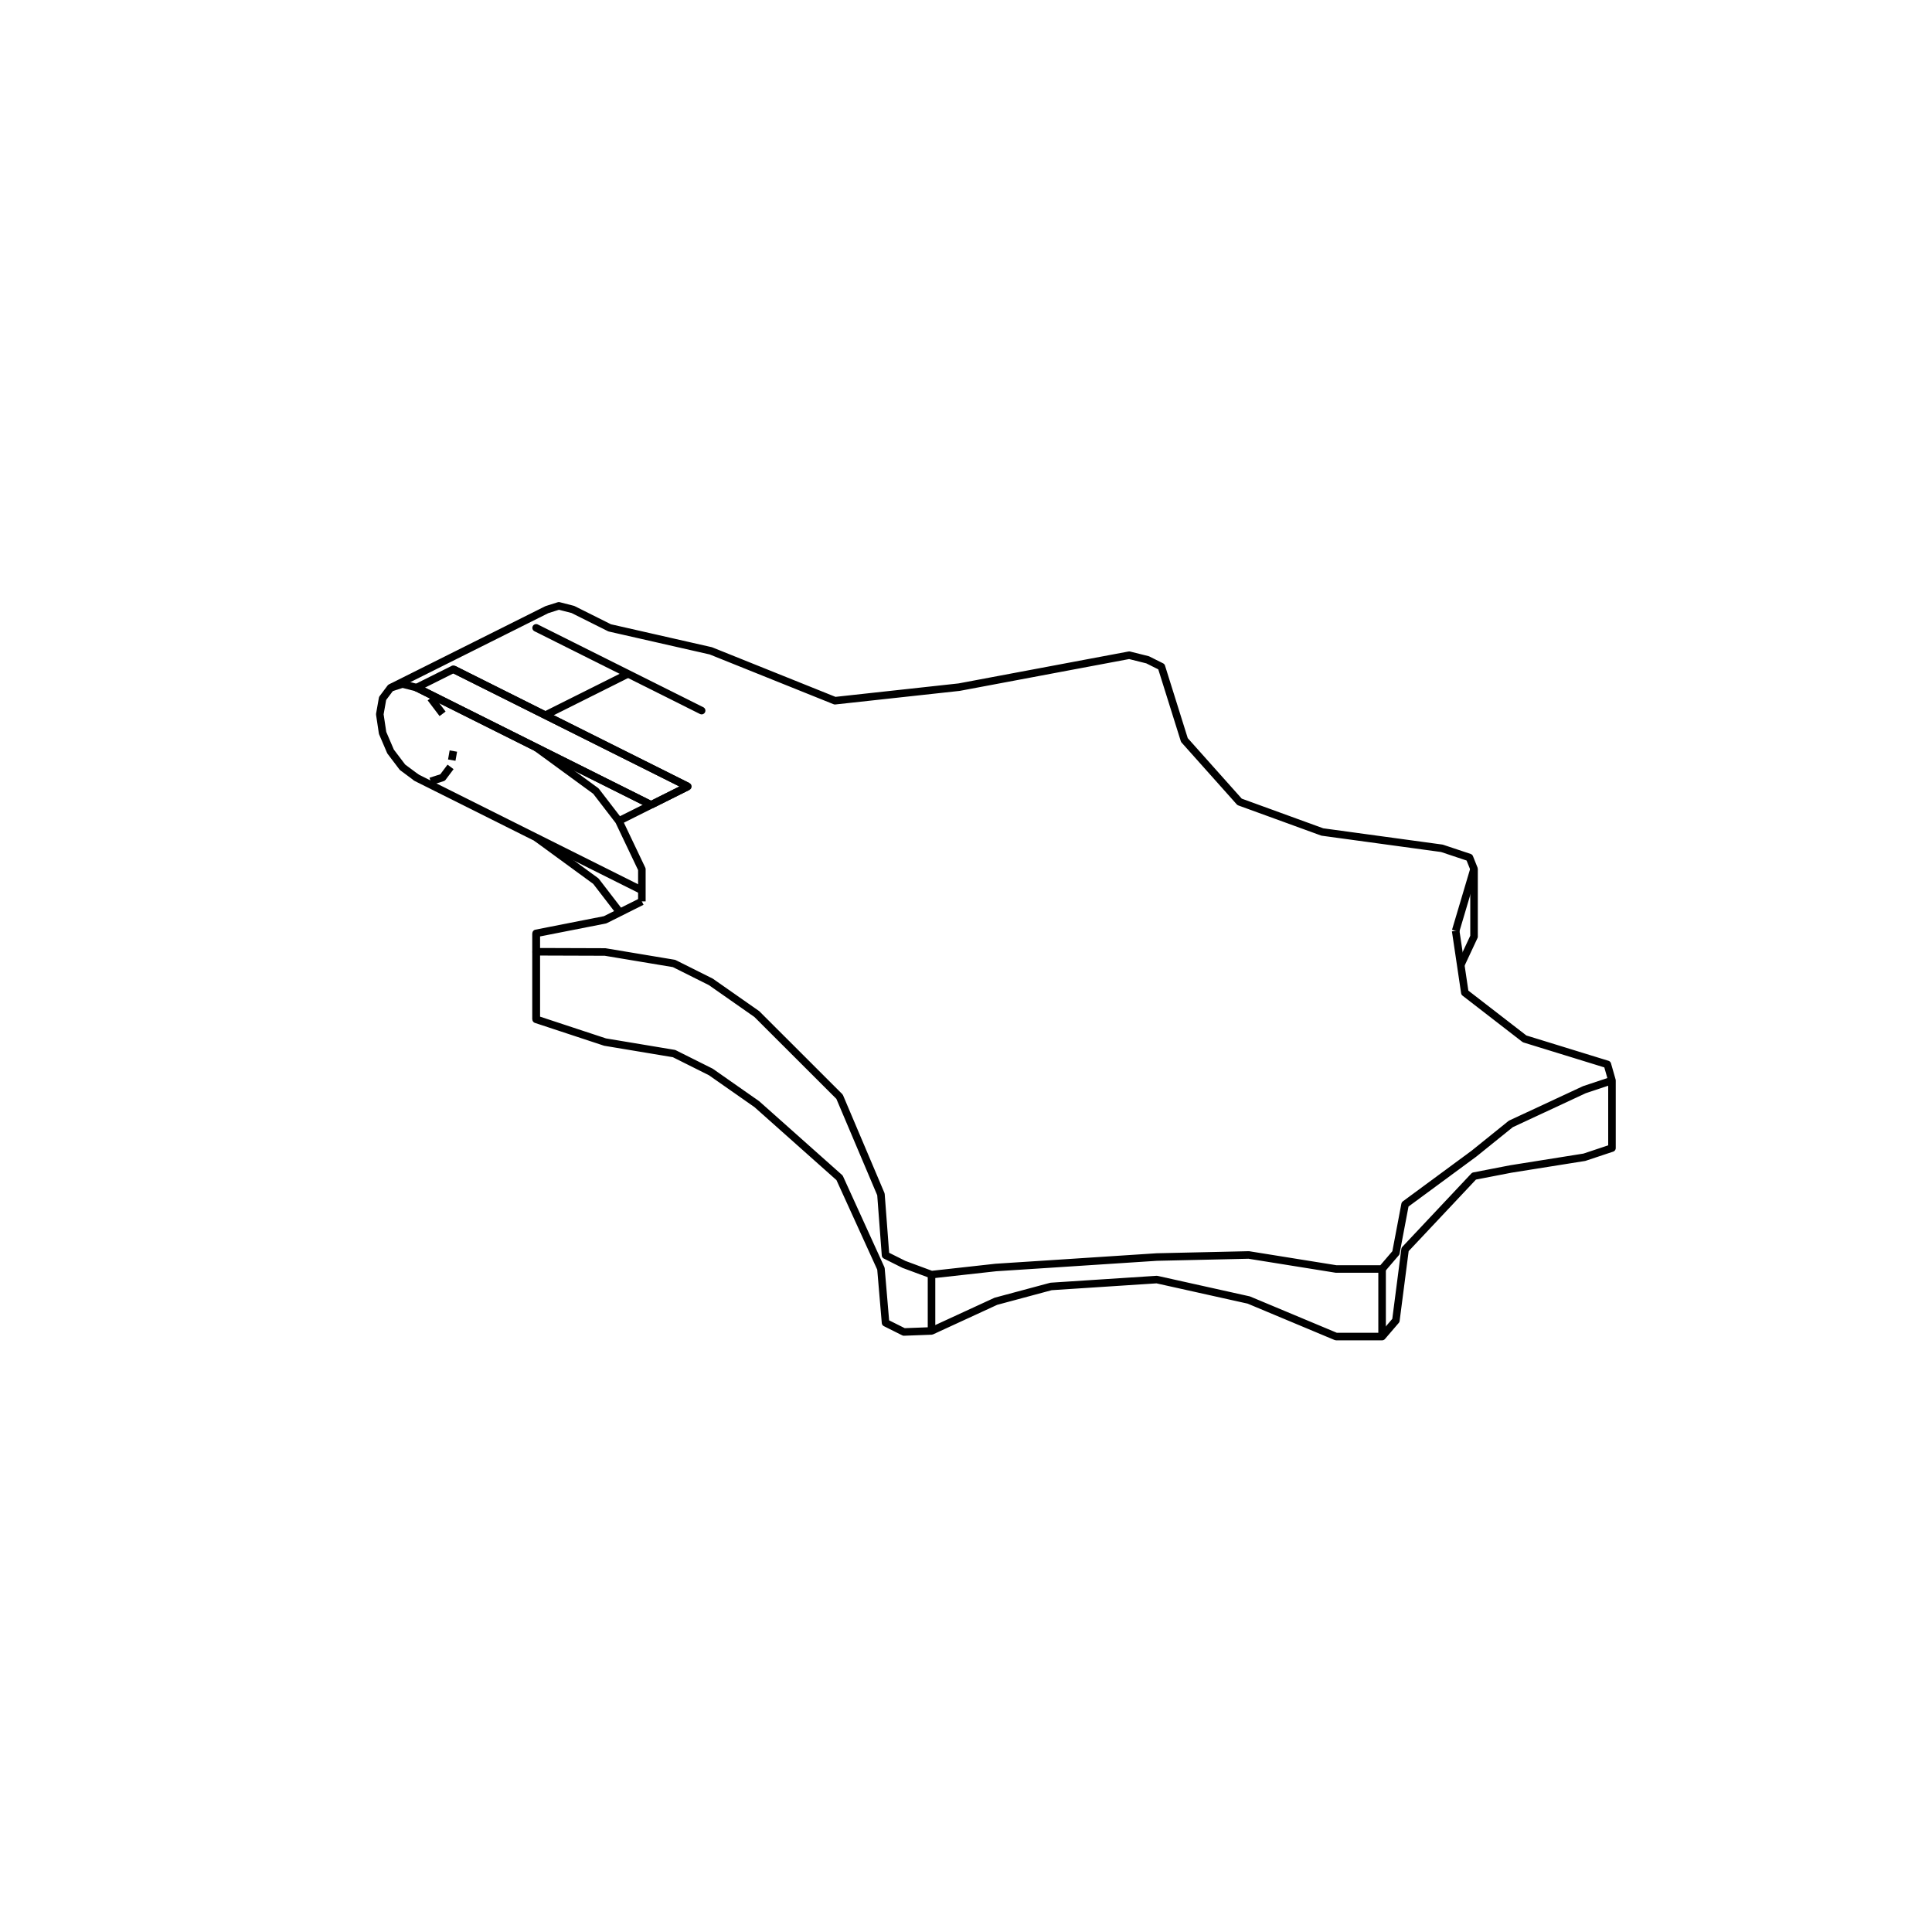
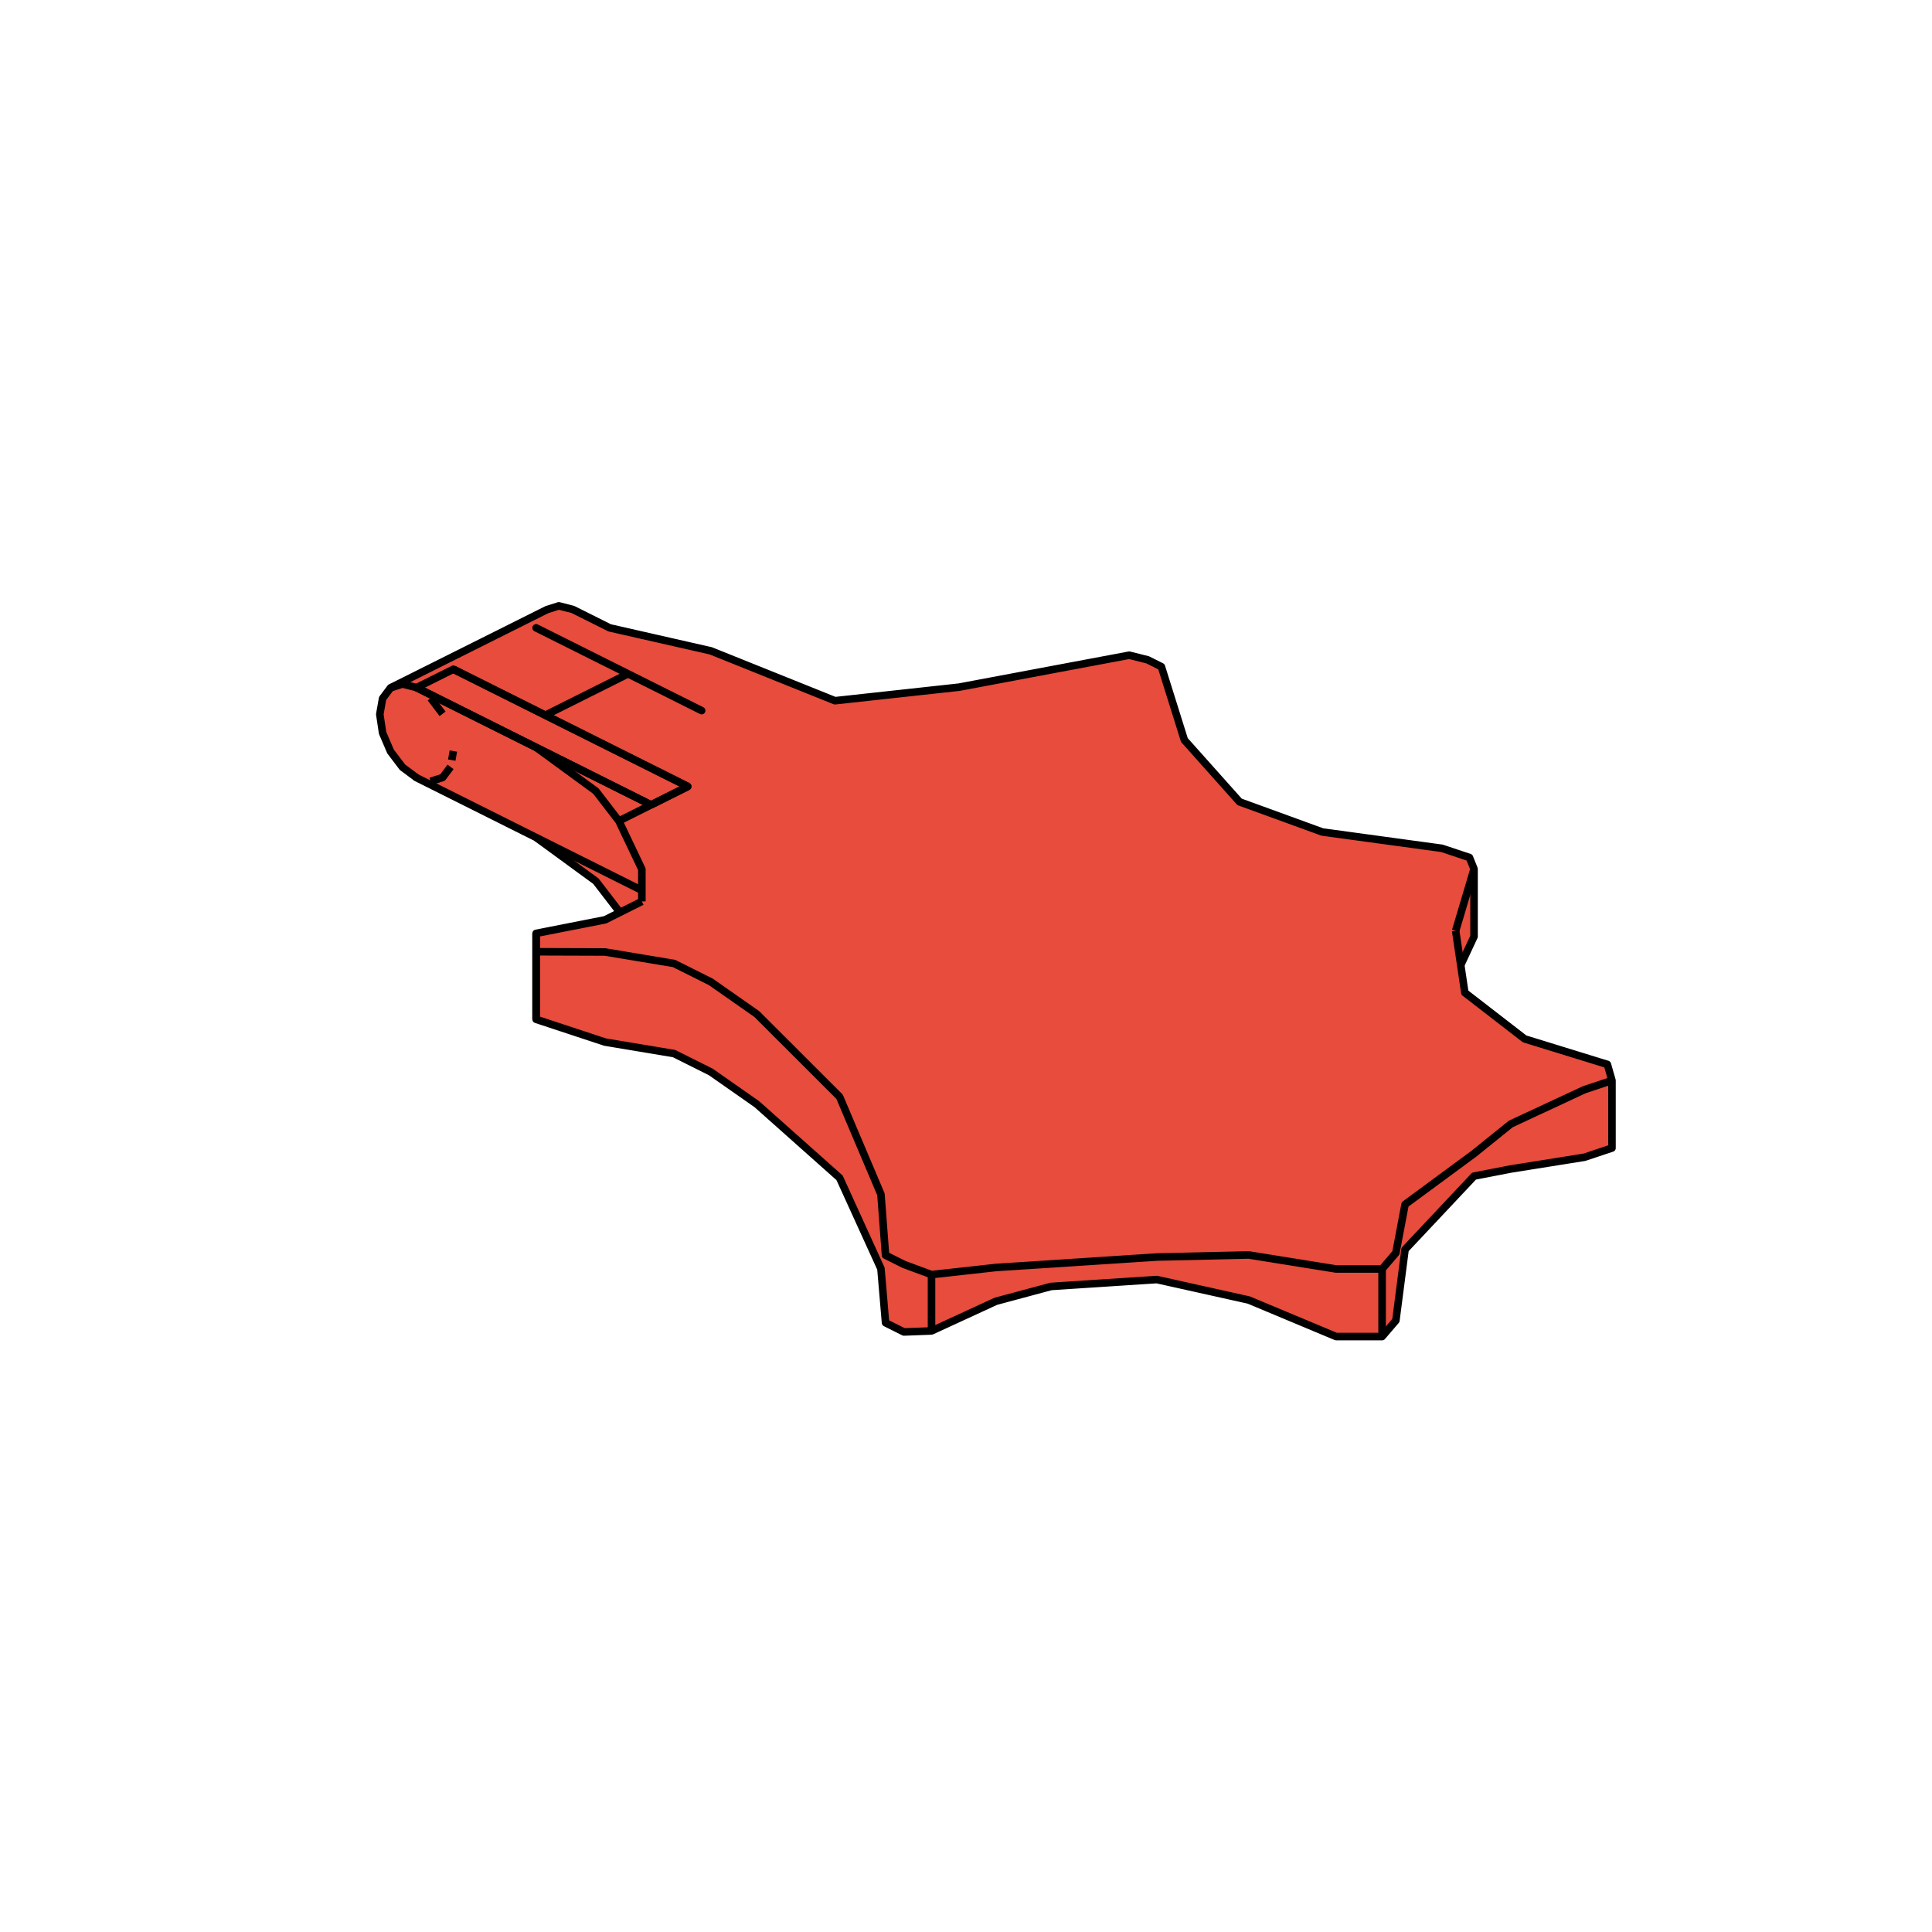
<svg xmlns="http://www.w3.org/2000/svg" version="1.1" width="1024" height="1024">
  <g id="ViewLayer_Edges">
+     <g id="fills">
+       <path fill_rule="evenodd" stroke="none" fill-opacity="1.0" fill="#e74c3c" d=" M 238.806, 406.472 234.580, 412.105 228.256, 414.119  z" />
+       <path fill_rule="evenodd" stroke="none" fill-opacity="1.0" fill="#e74c3c" d=" M 240.290, 398.077 239.441, 402.883  z" />
+       <path fill_rule="evenodd" stroke="none" fill-opacity="1.0" fill="#e74c3c" d=" M 322.432, 351.913 371.880, 376.637 332.891, 357.142 322.432, 351.913  z" />
+       <path fill_rule="evenodd" stroke="none" fill-opacity="1.0" fill="#e74c3c" d=" M 240.290, 354.706 284.153, 376.637 288.042, 378.582 289.027, 379.074 294.834, 381.978 332.891, 401.006 364.570, 416.846 332.891, 401.006 294.834, 381.978 289.027, 379.074 288.042, 378.582 284.153, 376.637 240.290, 354.706 220.795, 364.453  z" />
+       <path fill_rule="evenodd" stroke="none" fill-opacity="1.0" fill="#e74c3c" d=" M 345.075, 426.593 317.285, 412.698 289.027, 398.569 284.153, 396.132 275.339, 391.725 240.290, 374.201 220.795, 364.453 240.290, 374.201 275.339, 391.725 289.027, 398.569 317.285, 412.698 345.075, 426.593 360.681, 418.790 360.681, 418.790 364.570, 416.846 360.681, 418.790 360.681, 418.790 345.075, 426.593 328.017, 435.122  z" />
+       <path fill_rule="evenodd" stroke="none" fill-opacity="1.0" fill="#e74c3c" d=" M 303.648, 342.521 322.432, 351.913 322.432, 351.913 284.865, 333.130 284.153, 332.774 284.865, 333.130 303.648, 342.521  z" />
+       <path fill_rule="evenodd" stroke="none" fill-opacity="1.0" fill="#e74c3c" d=" M 220.795, 412.206 284.153, 443.885 315.833, 467.035 328.017, 482.875 328.396, 483.670 320.706, 487.515 284.153, 494.702 284.153, 512.609 284.153, 530.516 284.153, 540.264 320.706, 552.325 335.327, 554.762 357.259, 558.417 376.754, 568.165 401.123, 585.223 444.986, 624.262 466.918, 672.427 469.355, 701.097 479.102, 705.970 493.723, 705.423 527.839, 689.706 557.082, 681.848 613.130, 678.193 661.867, 689.035 708.167, 708.407 732.536, 708.407 739.846, 699.878 744.720, 662.230 781.273, 623.363 800.768, 619.585 839.758, 613.370 854.379, 608.496 854.379, 590.589 854.379, 572.682 851.942, 564.153 808.078, 550.627 776.399, 526.135 774.220, 511.478 781.273, 496.400 781.273, 478.493 781.273, 460.586 778.836, 454.494 764.215, 449.620 700.857, 440.968 656.993, 425.005 627.751, 392.231 615.566, 353.364 608.256, 349.709 598.508, 347.272 508.345, 364.207 442.549, 371.394 376.754, 344.958 323.143, 332.774 303.648, 323.026 296.188, 321.113 289.863, 323.127 207.010, 364.554 202.784, 370.186 201.300, 378.582 202.784, 388.461 207.010, 398.320 213.334, 406.658 220.795, 412.206 340.201, 471.909  z M 228.256, 370.000 234.580, 378.339  z" />
+     </g>
    <g id="strokes">
-       <path fill="none" stroke-width="4.0" stroke-linecap="butt" stroke-opacity="1.0" stroke="rgb(0, 0, 0)" stroke-linejoin="round" d=" M 284.153, 443.885 292.227, 449.785 300.301, 455.685 308.375, 461.585 315.833, 467.035 321.930, 474.961 328.017, 482.875 328.396, 483.670 " />
-       <path fill="none" stroke-width="4.0" stroke-linecap="butt" stroke-opacity="1.0" stroke="rgb(0, 0, 0)" stroke-linejoin="round" d=" M 340.201, 477.767 331.257, 482.239 328.396, 483.670 320.706, 487.515 310.894, 489.444 301.082, 491.373 291.270, 493.303 284.153, 494.702 284.153, 504.702 284.153, 512.609 284.153, 522.609 284.153, 530.516 284.153, 540.264 293.650, 543.397 303.146, 546.531 312.643, 549.664 320.706, 552.325 330.570, 553.969 335.327, 554.762 345.191, 556.406 355.055, 558.050 357.259, 558.417 366.203, 562.889 375.148, 567.362 376.754, 568.165 384.946, 573.899 393.139, 579.634 401.123, 585.223 408.593, 591.871 416.062, 598.519 423.532, 605.168 431.002, 611.816 438.472, 618.464 444.986, 624.262 449.130, 633.363 453.274, 642.464 457.418, 651.564 461.562, 660.665 465.707, 669.766 466.918, 672.427 467.765, 682.391 468.612, 692.355 469.355, 701.097 478.299, 705.569 479.102, 705.970 489.095, 705.596 493.723, 705.423 502.806, 701.239 511.889, 697.054 520.971, 692.870 527.839, 689.706 537.497, 687.111 547.154, 684.516 557.082, 681.848 567.061, 681.197 577.039, 680.546 587.018, 679.896 596.997, 679.245 606.976, 678.594 613.130, 678.193 622.891, 680.364 632.652, 682.536 642.414, 684.708 652.175, 686.879 661.867, 689.035 671.092, 692.895 680.317, 696.755 689.542, 700.615 698.767, 704.474 708.167, 708.407 718.167, 708.407 728.167, 708.407 732.536, 708.407 739.044, 700.815 739.846, 699.878 741.130, 689.961 742.414, 680.044 743.698, 670.127 744.720, 662.230 751.571, 654.945 758.422, 647.661 765.273, 640.376 772.124, 633.092 778.975, 625.807 781.273, 623.363 791.090, 621.461 800.768, 619.585 810.643, 618.011 820.518, 616.437 830.394, 614.862 839.758, 613.370 849.244, 610.207 854.379, 608.496 854.379, 598.496 854.379, 590.589 854.379, 580.589 854.379, 572.682 851.942, 564.153 842.386, 561.206 832.830, 558.259 823.274, 555.312 813.718, 552.366 808.078, 550.627 800.167, 544.510 792.256, 538.394 784.344, 532.278 776.399, 526.135 774.928, 516.244 774.220, 511.478 772.749, 501.586 771.526, 493.360 " />
-       <path fill="none" stroke-width="4.0" stroke-linecap="butt" stroke-opacity="1.0" stroke="rgb(0, 0, 0)" stroke-linejoin="round" d=" M 340.201, 471.909 331.257, 467.437 322.313, 462.964 313.368, 458.492 304.424, 454.020 295.480, 449.548 286.536, 445.076 277.591, 440.604 268.647, 436.132 259.703, 431.659 250.758, 427.187 241.814, 422.715 232.870, 418.243 223.926, 413.771 220.795, 412.206 229.739, 416.678 238.684, 421.150 247.628, 425.622 256.572, 430.094 265.516, 434.566 274.461, 439.038 283.405, 443.511 284.153, 443.885 " />
-       <path fill="none" stroke-width="4.0" stroke-linecap="butt" stroke-opacity="1.0" stroke="rgb(0, 0, 0)" stroke-linejoin="round" d=" M 284.153, 540.264 284.153, 530.264 284.153, 522.357 284.153, 512.357 284.153, 504.449 " />
-       <path fill="none" stroke-width="4.0" stroke-linecap="butt" stroke-opacity="1.0" stroke="rgb(0, 0, 0)" stroke-linejoin="round" d=" M 493.723, 705.423 493.723, 695.423 493.723, 690.500 493.723, 680.500 493.723, 675.577 " />
-       <path fill="none" stroke-width="4.0" stroke-linecap="butt" stroke-opacity="1.0" stroke="rgb(0, 0, 0)" stroke-linejoin="round" d=" M 732.536, 708.407 732.536, 698.407 732.536, 690.500 732.536, 680.500 732.536, 672.593 " />
-       <path fill="none" stroke-width="4.0" stroke-linecap="butt" stroke-opacity="1.0" stroke="rgb(0, 0, 0)" stroke-linejoin="round" d=" M 774.220, 511.478 778.457, 502.420 781.273, 496.400 781.273, 486.400 781.273, 478.493 781.273, 468.493 781.273, 460.586 778.836, 454.494 769.349, 451.332 764.215, 449.620 754.307, 448.267 744.399, 446.914 734.491, 445.561 724.583, 444.208 714.675, 442.855 704.767, 441.502 700.857, 440.968 691.459, 437.548 682.062, 434.128 672.665, 430.709 663.268, 427.289 656.993, 425.005 650.336, 417.544 643.678, 410.082 637.020, 402.620 630.363, 395.159 627.751, 392.231 624.759, 382.689 621.768, 373.147 618.777, 363.604 615.785, 354.062 615.566, 353.364 608.256, 349.709 598.508, 347.272 588.680, 349.118 578.852, 350.964 569.024, 352.810 559.196, 354.656 549.368, 356.502 539.539, 358.348 529.711, 360.194 519.883, 362.040 510.055, 363.886 508.345, 364.207 498.404, 365.293 488.463, 366.379 478.522, 367.465 468.581, 368.551 458.640, 369.637 448.699, 370.723 442.549, 371.394 433.270, 367.666 423.991, 363.938 414.712, 360.210 405.433, 356.481 396.154, 352.753 386.875, 349.025 377.596, 345.297 376.754, 344.958 367.003, 342.742 357.251, 340.526 347.500, 338.310 337.749, 336.093 327.997, 333.877 323.143, 332.774 314.199, 328.302 305.255, 323.830 303.648, 323.026 296.188, 321.113 289.863, 323.127 280.919, 327.599 271.975, 332.072 263.031, 336.544 254.086, 341.016 245.142, 345.488 236.198, 349.960 227.254, 354.432 218.309, 358.904 209.365, 363.377 207.010, 364.554 202.784, 370.186 201.300, 378.582 202.784, 388.461 206.724, 397.652 207.010, 398.320 213.053, 406.287 213.334, 406.658 220.795, 412.206 " />
-       <path fill="none" stroke-width="4.0" stroke-linecap="butt" stroke-opacity="1.0" stroke="rgb(0, 0, 0)" stroke-linejoin="round" d=" M 303.648, 342.521 312.592, 346.993 321.537, 351.466 322.432, 351.913 331.376, 356.385 340.320, 360.857 349.265, 365.329 358.209, 369.802 367.153, 374.274 371.880, 376.637 362.936, 372.165 353.992, 367.693 345.048, 363.221 336.103, 358.749 332.891, 357.142 323.946, 352.670 322.432, 351.913 313.487, 347.441 304.543, 342.969 295.599, 338.497 286.655, 334.025 284.865, 333.130 284.153, 332.774 284.865, 333.130 293.809, 337.602 302.753, 342.074 303.648, 342.521 " />
-       <path fill="none" stroke-width="4.0" stroke-linecap="butt" stroke-opacity="1.0" stroke="rgb(0, 0, 0)" stroke-linejoin="round" d=" M 220.795, 364.453 229.739, 368.925 238.684, 373.397 240.290, 374.201 249.234, 378.673 258.178, 383.145 267.123, 387.617 275.339, 391.725 284.283, 396.197 289.027, 398.569 297.971, 403.041 306.916, 407.513 315.860, 411.986 317.285, 412.698 326.229, 417.170 335.173, 421.642 344.118, 426.114 345.075, 426.593 " />
-       <path fill="none" stroke-width="4.0" stroke-linecap="butt" stroke-opacity="1.0" stroke="rgb(0, 0, 0)" stroke-linejoin="round" d=" M 328.017, 435.122 336.961, 430.650 345.075, 426.593 354.019, 422.121 360.681, 418.790 360.681, 418.790 364.570, 416.846 " />
-       <path fill="none" stroke-width="4.0" stroke-linecap="butt" stroke-opacity="1.0" stroke="rgb(0, 0, 0)" stroke-linejoin="round" d=" M 364.570, 416.846 355.625, 412.373 346.681, 407.901 337.737, 403.429 332.891, 401.006 323.946, 396.534 315.002, 392.062 306.058, 387.590 297.113, 383.117 294.834, 381.978 289.027, 379.074 288.042, 378.582 284.153, 376.637 275.209, 372.165 266.265, 367.693 257.321, 363.221 248.376, 358.749 240.290, 354.706 " />
-       <path fill="none" stroke-width="4.0" stroke-linecap="butt" stroke-opacity="1.0" stroke="rgb(0, 0, 0)" stroke-linejoin="round" d=" M 345.075, 426.593 354.019, 422.121 360.681, 418.790 360.681, 418.790 364.570, 416.846 355.625, 412.373 346.681, 407.901 337.737, 403.429 332.891, 401.006 323.946, 396.534 315.002, 392.062 306.058, 387.590 297.113, 383.117 294.834, 381.978 289.027, 379.074 288.042, 378.582 284.153, 376.637 275.209, 372.165 266.265, 367.693 257.321, 363.221 248.376, 358.749 240.290, 354.706 231.346, 359.178 222.401, 363.650 220.795, 364.453 229.739, 368.925 238.684, 373.397 240.290, 374.201 249.234, 378.673 258.178, 383.145 267.123, 387.617 275.339, 391.725 284.153, 396.132 289.027, 398.569 297.971, 403.041 306.916, 407.513 315.860, 411.986 317.285, 412.698 326.229, 417.170 335.173, 421.642 344.118, 426.114 345.075, 426.593 " />
-       <path fill="none" stroke-width="4.0" stroke-linecap="butt" stroke-opacity="1.0" stroke="rgb(0, 0, 0)" stroke-linejoin="round" d=" M 332.891, 357.142 323.946, 361.615 322.103, 362.536 313.159, 367.008 304.950, 371.113 304.633, 371.271 295.689, 375.743 289.027, 379.074 289.027, 379.074 " />
-       <path fill="none" stroke-width="4.0" stroke-linecap="butt" stroke-opacity="1.0" stroke="rgb(0, 0, 0)" stroke-linejoin="round" d=" M 284.153, 396.132 292.227, 402.032 300.301, 407.933 308.375, 413.833 315.833, 419.282 321.930, 427.209 328.017, 435.122 332.316, 444.151 335.017, 449.822 335.017, 449.822 339.316, 458.850 340.201, 460.709 340.201, 470.709 340.201, 471.910 340.201, 471.911 340.201, 476.782 " />
-       <path fill="none" stroke-width="4.0" stroke-linecap="butt" stroke-opacity="1.0" stroke="rgb(0, 0, 0)" stroke-linejoin="round" d=" M 284.153, 494.702 284.153, 504.449 294.153, 504.483 304.153, 504.517 314.153, 504.550 320.706, 504.573 330.570, 506.217 335.327, 507.009 339.870, 507.767 340.201, 507.822 350.065, 509.466 357.259, 510.665 366.203, 515.137 375.148, 519.609 376.754, 520.412 384.946, 526.147 393.139, 531.881 401.123, 537.470 408.198, 544.537 415.273, 551.604 422.348, 558.671 429.423, 565.739 436.498, 572.806 443.573, 579.873 444.986, 581.284 448.888, 590.492 452.791, 599.699 456.693, 608.906 460.595, 618.113 464.498, 627.320 466.918, 633.031 467.671, 643.002 468.425, 652.974 469.178, 662.946 469.355, 665.282 478.299, 669.754 479.102, 670.156 488.478, 673.633 493.723, 675.577 503.663, 674.477 513.602, 673.376 523.541, 672.275 527.839, 671.799 537.819, 671.154 547.798, 670.510 557.082, 669.910 567.061, 669.259 577.039, 668.608 587.018, 667.957 596.997, 667.307 606.976, 666.656 613.130, 666.255 623.127, 666.030 633.125, 665.805 643.122, 665.581 653.120, 665.356 661.867, 665.159 671.740, 666.744 681.614, 668.330 691.487, 669.915 701.361, 671.500 708.167, 672.593 718.167, 672.593 728.167, 672.593 732.536, 672.593 739.044, 665.000 739.846, 664.064 741.709, 654.239 743.571, 644.414 744.720, 638.354 752.771, 632.422 760.822, 626.491 768.873, 620.560 776.924, 614.629 781.273, 611.425 789.058, 605.149 796.843, 598.873 800.768, 595.709 809.833, 591.488 818.899, 587.267 827.965, 583.046 837.030, 578.825 839.758, 577.555 849.244, 574.393 854.379, 572.682 " />
-       <path fill="none" stroke-width="4.0" stroke-linecap="butt" stroke-opacity="1.0" stroke="rgb(0, 0, 0)" stroke-linejoin="round" d=" M 771.526, 493.360 774.376, 483.775 777.227, 474.190 780.078, 464.605 781.273, 460.586 " />
-       <path fill="none" stroke-width="4.0" stroke-linecap="butt" stroke-opacity="1.0" stroke="rgb(0, 0, 0)" stroke-linejoin="round" d=" M 240.290, 398.077 239.441, 402.883 " />
-       <path fill="none" stroke-width="4.0" stroke-linecap="butt" stroke-opacity="1.0" stroke="rgb(0, 0, 0)" stroke-linejoin="round" d=" M 238.806, 406.472 234.580, 412.105 228.256, 414.119 " />
-       <path fill="none" stroke-width="4.0" stroke-linecap="butt" stroke-opacity="1.0" stroke="rgb(0, 0, 0)" stroke-linejoin="round" d=" M 207.010, 364.554 213.334, 362.540 220.795, 364.453 " />
-       <path fill="none" stroke-width="4.0" stroke-linecap="butt" stroke-opacity="1.0" stroke="rgb(0, 0, 0)" stroke-linejoin="round" d=" M 228.256, 370.000 234.299, 377.968 234.580, 378.339 " />
-       <path fill="none" stroke-width="4.0" stroke-linecap="butt" stroke-opacity="1.0" stroke="rgb(0, 0, 0)" stroke-linejoin="round" d=" M 289.027, 398.569 289.027, 398.569 " />
-       <path fill="none" stroke-width="4.0" stroke-linecap="butt" stroke-opacity="1.0" stroke="rgb(0, 0, 0)" stroke-linejoin="round" d=" M 322.432, 351.913 322.432, 351.913 " />
-       <path fill="none" stroke-width="4.0" stroke-linecap="butt" stroke-opacity="1.0" stroke="rgb(0, 0, 0)" stroke-linejoin="round" d=" M 317.285, 412.698 317.285, 412.698 " />
-       <path fill="none" stroke-width="4.0" stroke-linecap="butt" stroke-opacity="1.0" stroke="rgb(0, 0, 0)" stroke-linejoin="round" d=" M 340.201, 476.782 340.201, 477.767 " />
+       <path fill="none" stroke-width="4.0" stroke-linecap="butt" stroke-opacity="1.0" stroke="currentColor" stroke-linejoin="round" d=" M 284.153, 443.885 292.227, 449.785 300.301, 455.685 308.375, 461.585 315.833, 467.035 321.930, 474.961 328.017, 482.875 328.396, 483.670 " />
+       <path fill="none" stroke-width="4.0" stroke-linecap="butt" stroke-opacity="1.0" stroke="currentColor" stroke-linejoin="round" d=" M 340.201, 477.767 331.257, 482.239 328.396, 483.670 320.706, 487.515 310.894, 489.444 301.082, 491.373 291.270, 493.303 284.153, 494.702 284.153, 504.702 284.153, 512.609 284.153, 522.609 284.153, 530.516 284.153, 540.264 293.650, 543.397 303.146, 546.531 312.643, 549.664 320.706, 552.325 330.570, 553.969 335.327, 554.762 345.191, 556.406 355.055, 558.050 357.259, 558.417 366.203, 562.889 375.148, 567.362 376.754, 568.165 384.946, 573.899 393.139, 579.634 401.123, 585.223 408.593, 591.871 416.062, 598.519 423.532, 605.168 431.002, 611.816 438.472, 618.464 444.986, 624.262 449.130, 633.363 453.274, 642.464 457.418, 651.564 461.562, 660.665 465.707, 669.766 466.918, 672.427 467.765, 682.391 468.612, 692.355 469.355, 701.097 478.299, 705.569 479.102, 705.970 489.095, 705.596 493.723, 705.423 502.806, 701.239 511.889, 697.054 520.971, 692.870 527.839, 689.706 537.497, 687.111 547.154, 684.516 557.082, 681.848 567.061, 681.197 577.039, 680.546 587.018, 679.896 596.997, 679.245 606.976, 678.594 613.130, 678.193 622.891, 680.364 632.652, 682.536 642.414, 684.708 652.175, 686.879 661.867, 689.035 671.092, 692.895 680.317, 696.755 689.542, 700.615 698.767, 704.474 708.167, 708.407 718.167, 708.407 728.167, 708.407 732.536, 708.407 739.044, 700.815 739.846, 699.878 741.130, 689.961 742.414, 680.044 743.698, 670.127 744.720, 662.230 751.571, 654.945 758.422, 647.661 765.273, 640.376 772.124, 633.092 778.975, 625.807 781.273, 623.363 791.090, 621.461 800.768, 619.585 810.643, 618.011 820.518, 616.437 830.394, 614.862 839.758, 613.370 849.244, 610.207 854.379, 608.496 854.379, 598.496 854.379, 590.589 854.379, 580.589 854.379, 572.682 851.942, 564.153 842.386, 561.206 832.830, 558.259 823.274, 555.312 813.718, 552.366 808.078, 550.627 800.167, 544.510 792.256, 538.394 784.344, 532.278 776.399, 526.135 774.928, 516.244 774.220, 511.478 772.749, 501.586 771.526, 493.360 " />
+       <path fill="none" stroke-width="4.0" stroke-linecap="butt" stroke-opacity="1.0" stroke="currentColor" stroke-linejoin="round" d=" M 340.201, 471.909 331.257, 467.437 322.313, 462.964 313.368, 458.492 304.424, 454.020 295.480, 449.548 286.536, 445.076 277.591, 440.604 268.647, 436.132 259.703, 431.659 250.758, 427.187 241.814, 422.715 232.870, 418.243 223.926, 413.771 220.795, 412.206 229.739, 416.678 238.684, 421.150 247.628, 425.622 256.572, 430.094 265.516, 434.566 274.461, 439.038 283.405, 443.511 284.153, 443.885 " />
+       <path fill="none" stroke-width="4.0" stroke-linecap="butt" stroke-opacity="1.0" stroke="currentColor" stroke-linejoin="round" d=" M 284.153, 540.264 284.153, 530.264 284.153, 522.357 284.153, 512.357 284.153, 504.449 " />
+       <path fill="none" stroke-width="4.0" stroke-linecap="butt" stroke-opacity="1.0" stroke="currentColor" stroke-linejoin="round" d=" M 493.723, 705.423 493.723, 695.423 493.723, 690.500 493.723, 680.500 493.723, 675.577 " />
+       <path fill="none" stroke-width="4.0" stroke-linecap="butt" stroke-opacity="1.0" stroke="currentColor" stroke-linejoin="round" d=" M 732.536, 708.407 732.536, 698.407 732.536, 690.500 732.536, 680.500 732.536, 672.593 " />
+       <path fill="none" stroke-width="4.0" stroke-linecap="butt" stroke-opacity="1.0" stroke="currentColor" stroke-linejoin="round" d=" M 774.220, 511.478 778.457, 502.420 781.273, 496.400 781.273, 486.400 781.273, 478.493 781.273, 468.493 781.273, 460.586 778.836, 454.494 769.349, 451.332 764.215, 449.620 754.307, 448.267 744.399, 446.914 734.491, 445.561 724.583, 444.208 714.675, 442.855 704.767, 441.502 700.857, 440.968 691.459, 437.548 682.062, 434.128 672.665, 430.709 663.268, 427.289 656.993, 425.005 650.336, 417.544 643.678, 410.082 637.020, 402.620 630.363, 395.159 627.751, 392.231 624.759, 382.689 621.768, 373.147 618.777, 363.604 615.785, 354.062 615.566, 353.364 608.256, 349.709 598.508, 347.272 588.680, 349.118 578.852, 350.964 569.024, 352.810 559.196, 354.656 549.368, 356.502 539.539, 358.348 529.711, 360.194 519.883, 362.040 510.055, 363.886 508.345, 364.207 498.404, 365.293 488.463, 366.379 478.522, 367.465 468.581, 368.551 458.640, 369.637 448.699, 370.723 442.549, 371.394 433.270, 367.666 423.991, 363.938 414.712, 360.210 405.433, 356.481 396.154, 352.753 386.875, 349.025 377.596, 345.297 376.754, 344.958 367.003, 342.742 357.251, 340.526 347.500, 338.310 337.749, 336.093 327.997, 333.877 323.143, 332.774 314.199, 328.302 305.255, 323.830 303.648, 323.026 296.188, 321.113 289.863, 323.127 280.919, 327.599 271.975, 332.072 263.031, 336.544 254.086, 341.016 245.142, 345.488 236.198, 349.960 227.254, 354.432 218.309, 358.904 209.365, 363.377 207.010, 364.554 202.784, 370.186 201.300, 378.582 202.784, 388.461 206.724, 397.652 207.010, 398.320 213.053, 406.287 213.334, 406.658 220.795, 412.206 " />
+       <path fill="none" stroke-width="4.0" stroke-linecap="butt" stroke-opacity="1.0" stroke="currentColor" stroke-linejoin="round" d=" M 303.648, 342.521 312.592, 346.993 321.537, 351.466 322.432, 351.913 331.376, 356.385 340.320, 360.857 349.265, 365.329 358.209, 369.802 367.153, 374.274 371.880, 376.637 362.936, 372.165 353.992, 367.693 345.048, 363.221 336.103, 358.749 332.891, 357.142 323.946, 352.670 322.432, 351.913 313.487, 347.441 304.543, 342.969 295.599, 338.497 286.655, 334.025 284.865, 333.130 284.153, 332.774 284.865, 333.130 293.809, 337.602 302.753, 342.074 303.648, 342.521 " />
+       <path fill="none" stroke-width="4.0" stroke-linecap="butt" stroke-opacity="1.0" stroke="currentColor" stroke-linejoin="round" d=" M 220.795, 364.453 229.739, 368.925 238.684, 373.397 240.290, 374.201 249.234, 378.673 258.178, 383.145 267.123, 387.617 275.339, 391.725 284.283, 396.197 289.027, 398.569 297.971, 403.041 306.916, 407.513 315.860, 411.986 317.285, 412.698 326.229, 417.170 335.173, 421.642 344.118, 426.114 345.075, 426.593 " />
+       <path fill="none" stroke-width="4.0" stroke-linecap="butt" stroke-opacity="1.0" stroke="currentColor" stroke-linejoin="round" d=" M 328.017, 435.122 336.961, 430.650 345.075, 426.593 354.019, 422.121 360.681, 418.790 360.681, 418.790 364.570, 416.846 " />
+       <path fill="none" stroke-width="4.0" stroke-linecap="butt" stroke-opacity="1.0" stroke="currentColor" stroke-linejoin="round" d=" M 364.570, 416.846 355.625, 412.373 346.681, 407.901 337.737, 403.429 332.891, 401.006 323.946, 396.534 315.002, 392.062 306.058, 387.590 297.113, 383.117 294.834, 381.978 289.027, 379.074 288.042, 378.582 284.153, 376.637 275.209, 372.165 266.265, 367.693 257.321, 363.221 248.376, 358.749 240.290, 354.706 " />
+       <path fill="none" stroke-width="4.0" stroke-linecap="butt" stroke-opacity="1.0" stroke="currentColor" stroke-linejoin="round" d=" M 345.075, 426.593 354.019, 422.121 360.681, 418.790 360.681, 418.790 364.570, 416.846 355.625, 412.373 346.681, 407.901 337.737, 403.429 332.891, 401.006 323.946, 396.534 315.002, 392.062 306.058, 387.590 297.113, 383.117 294.834, 381.978 289.027, 379.074 288.042, 378.582 284.153, 376.637 275.209, 372.165 266.265, 367.693 257.321, 363.221 248.376, 358.749 240.290, 354.706 231.346, 359.178 222.401, 363.650 220.795, 364.453 229.739, 368.925 238.684, 373.397 240.290, 374.201 249.234, 378.673 258.178, 383.145 267.123, 387.617 275.339, 391.725 284.153, 396.132 289.027, 398.569 297.971, 403.041 306.916, 407.513 315.860, 411.986 317.285, 412.698 326.229, 417.170 335.173, 421.642 344.118, 426.114 345.075, 426.593 " />
+       <path fill="none" stroke-width="4.0" stroke-linecap="butt" stroke-opacity="1.0" stroke="currentColor" stroke-linejoin="round" d=" M 332.891, 357.142 323.946, 361.615 322.103, 362.536 313.159, 367.008 304.950, 371.113 304.633, 371.271 295.689, 375.743 289.027, 379.074 289.027, 379.074 " />
+       <path fill="none" stroke-width="4.0" stroke-linecap="butt" stroke-opacity="1.0" stroke="currentColor" stroke-linejoin="round" d=" M 284.153, 396.132 292.227, 402.032 300.301, 407.933 308.375, 413.833 315.833, 419.282 321.930, 427.209 328.017, 435.122 332.316, 444.151 335.017, 449.822 335.017, 449.822 339.316, 458.850 340.201, 460.709 340.201, 470.709 340.201, 471.910 340.201, 471.911 340.201, 476.782 " />
+       <path fill="none" stroke-width="4.0" stroke-linecap="butt" stroke-opacity="1.0" stroke="currentColor" stroke-linejoin="round" d=" M 284.153, 494.702 284.153, 504.449 294.153, 504.483 304.153, 504.517 314.153, 504.550 320.706, 504.573 330.570, 506.217 335.327, 507.009 339.870, 507.767 340.201, 507.822 350.065, 509.466 357.259, 510.665 366.203, 515.137 375.148, 519.609 376.754, 520.412 384.946, 526.147 393.139, 531.881 401.123, 537.470 408.198, 544.537 415.273, 551.604 422.348, 558.671 429.423, 565.739 436.498, 572.806 443.573, 579.873 444.986, 581.284 448.888, 590.492 452.791, 599.699 456.693, 608.906 460.595, 618.113 464.498, 627.320 466.918, 633.031 467.671, 643.002 468.425, 652.974 469.178, 662.946 469.355, 665.282 478.299, 669.754 479.102, 670.156 488.478, 673.633 493.723, 675.577 503.663, 674.477 513.602, 673.376 523.541, 672.275 527.839, 671.799 537.819, 671.154 547.798, 670.510 557.082, 669.910 567.061, 669.259 577.039, 668.608 587.018, 667.957 596.997, 667.307 606.976, 666.656 613.130, 666.255 623.127, 666.030 633.125, 665.805 643.122, 665.581 653.120, 665.356 661.867, 665.159 671.740, 666.744 681.614, 668.330 691.487, 669.915 701.361, 671.500 708.167, 672.593 718.167, 672.593 728.167, 672.593 732.536, 672.593 739.044, 665.000 739.846, 664.064 741.709, 654.239 743.571, 644.414 744.720, 638.354 752.771, 632.422 760.822, 626.491 768.873, 620.560 776.924, 614.629 781.273, 611.425 789.058, 605.149 796.843, 598.873 800.768, 595.709 809.833, 591.488 818.899, 587.267 827.965, 583.046 837.030, 578.825 839.758, 577.555 849.244, 574.393 854.379, 572.682 " />
+       <path fill="none" stroke-width="4.0" stroke-linecap="butt" stroke-opacity="1.0" stroke="currentColor" stroke-linejoin="round" d=" M 771.526, 493.360 774.376, 483.775 777.227, 474.190 780.078, 464.605 781.273, 460.586 " />
+       <path fill="none" stroke-width="4.0" stroke-linecap="butt" stroke-opacity="1.0" stroke="currentColor" stroke-linejoin="round" d=" M 240.290, 398.077 239.441, 402.883 " />
+       <path fill="none" stroke-width="4.0" stroke-linecap="butt" stroke-opacity="1.0" stroke="currentColor" stroke-linejoin="round" d=" M 238.806, 406.472 234.580, 412.105 228.256, 414.119 " />
+       <path fill="none" stroke-width="4.0" stroke-linecap="butt" stroke-opacity="1.0" stroke="currentColor" stroke-linejoin="round" d=" M 207.010, 364.554 213.334, 362.540 220.795, 364.453 " />
+       <path fill="none" stroke-width="4.0" stroke-linecap="butt" stroke-opacity="1.0" stroke="currentColor" stroke-linejoin="round" d=" M 228.256, 370.000 234.299, 377.968 234.580, 378.339 " />
+       <path fill="none" stroke-width="4.0" stroke-linecap="butt" stroke-opacity="1.0" stroke="currentColor" stroke-linejoin="round" d=" M 289.027, 398.569 289.027, 398.569 " />
+       <path fill="none" stroke-width="4.0" stroke-linecap="butt" stroke-opacity="1.0" stroke="currentColor" stroke-linejoin="round" d=" M 322.432, 351.913 322.432, 351.913 " />
+       <path fill="none" stroke-width="4.0" stroke-linecap="butt" stroke-opacity="1.0" stroke="currentColor" stroke-linejoin="round" d=" M 317.285, 412.698 317.285, 412.698 " />
+       <path fill="none" stroke-width="4.0" stroke-linecap="butt" stroke-opacity="1.0" stroke="currentColor" stroke-linejoin="round" d=" M 340.201, 476.782 340.201, 477.767 " />
    </g>
  </g>
</svg>
